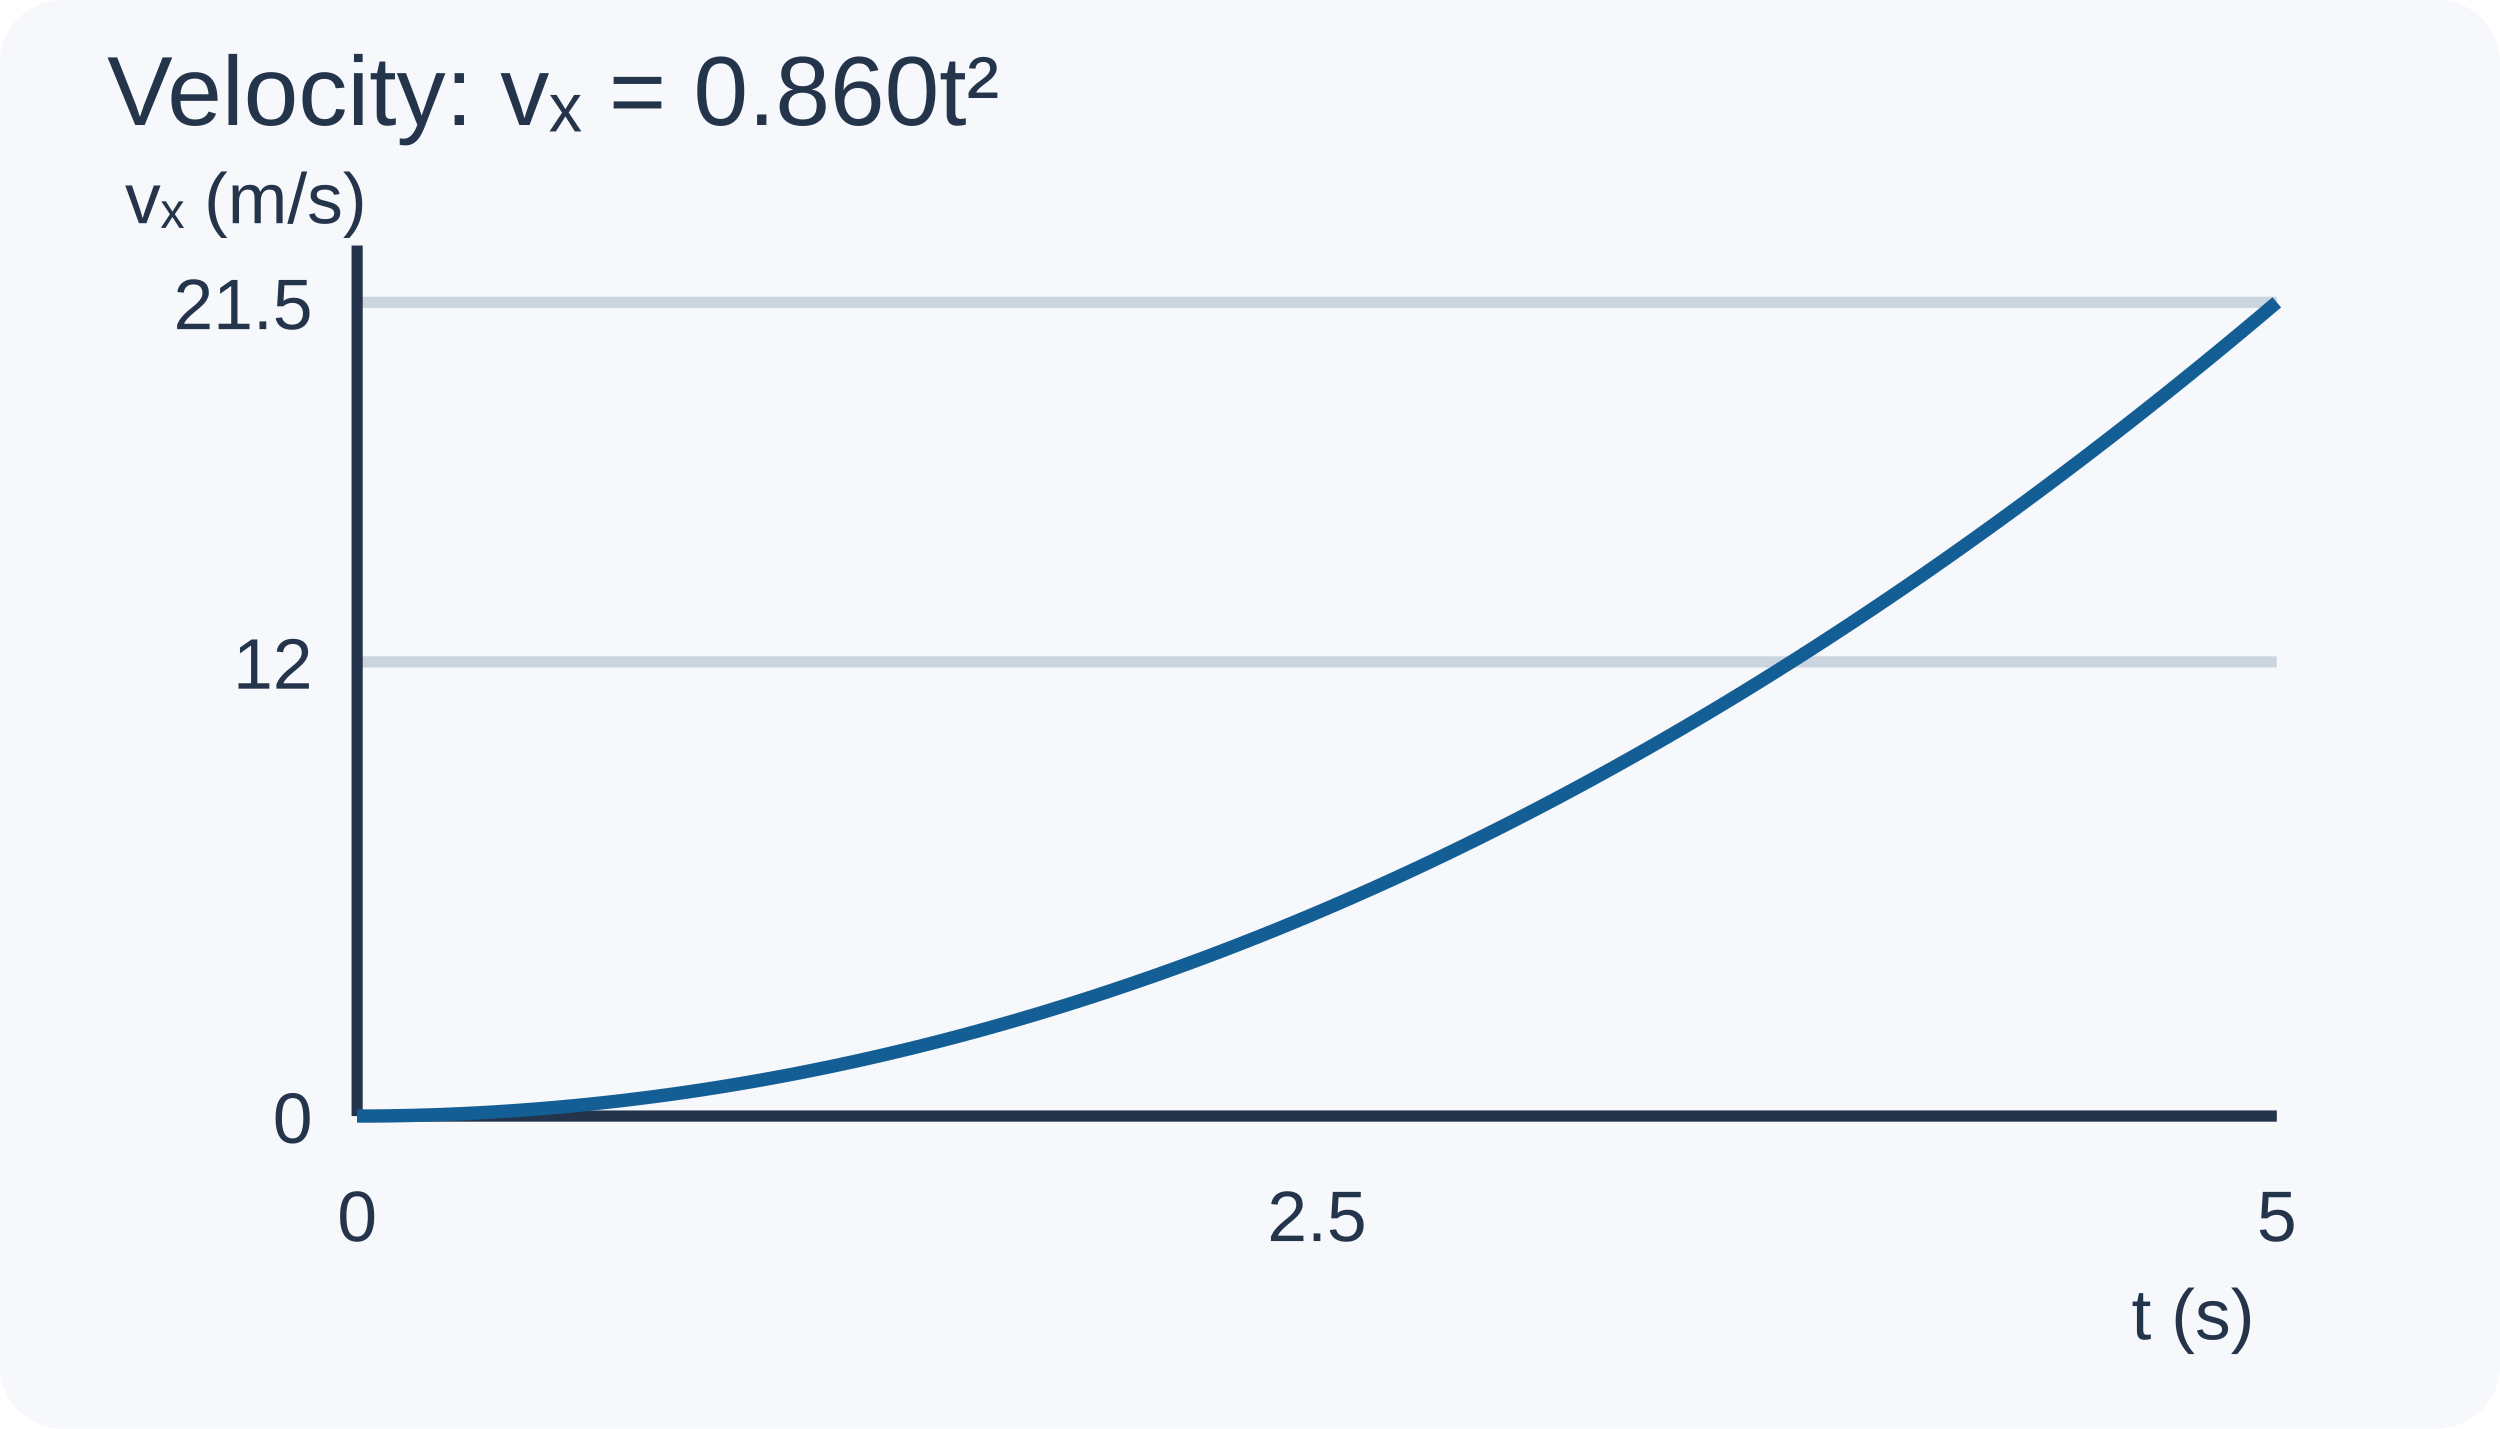
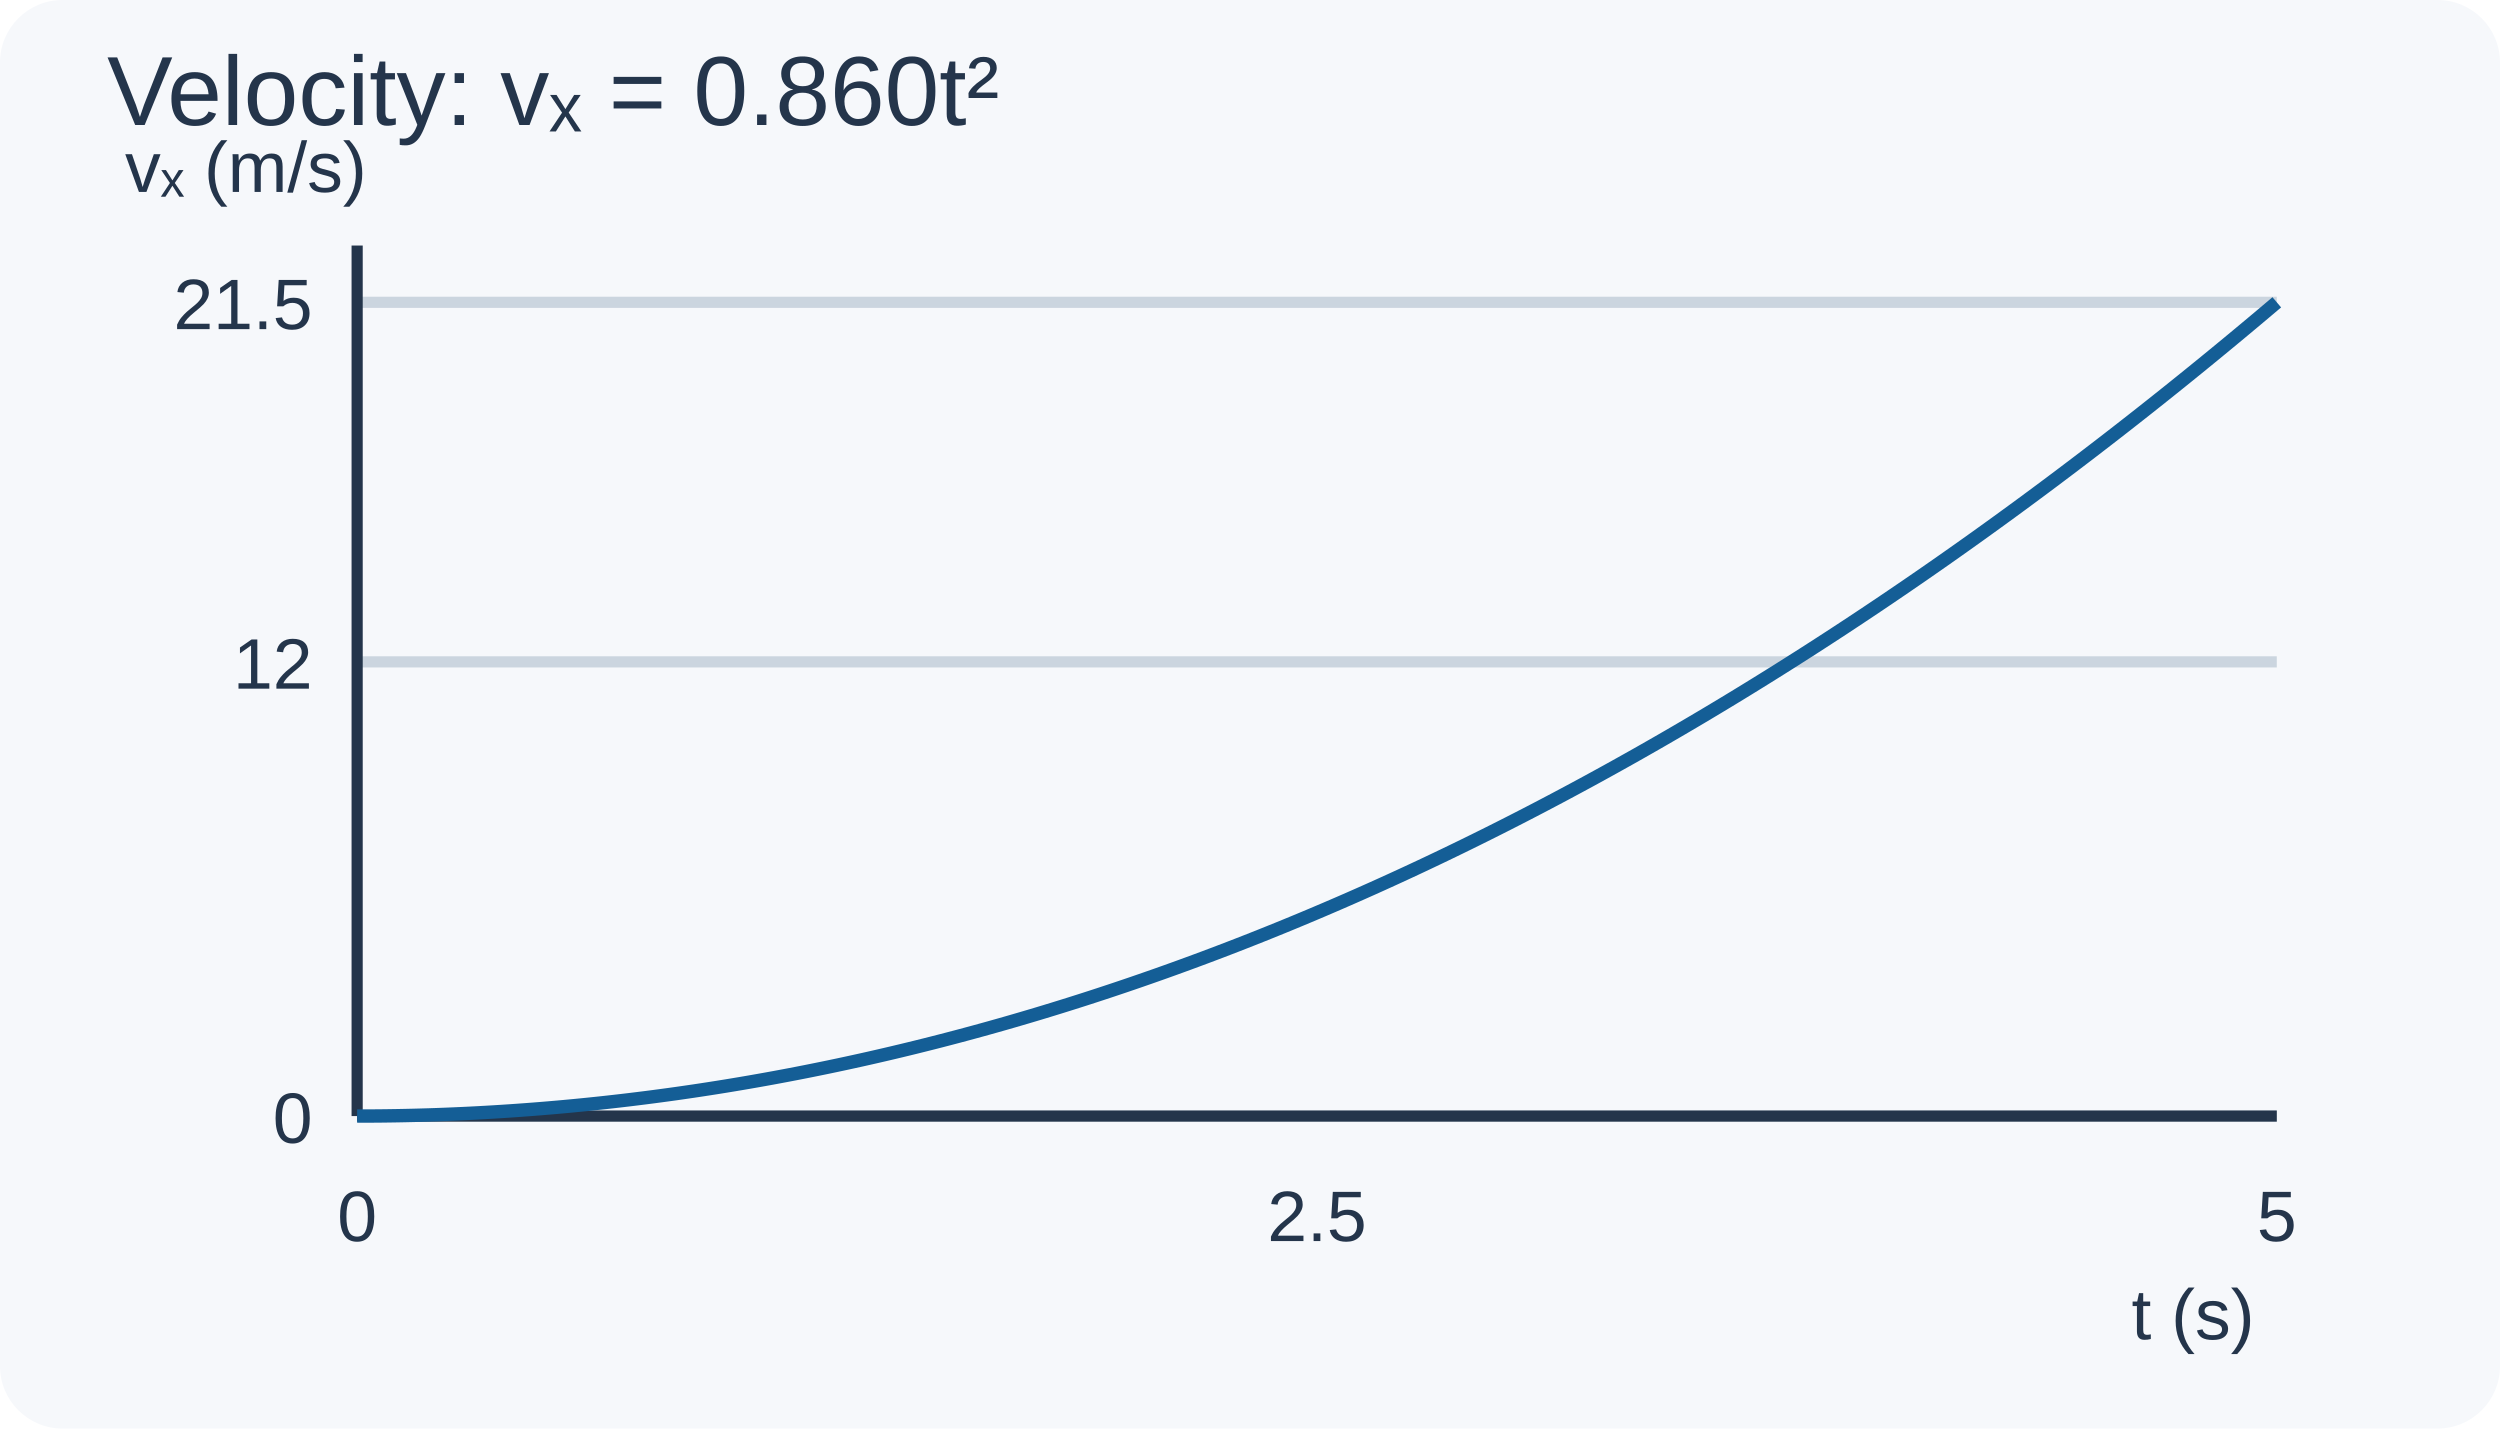
<svg xmlns="http://www.w3.org/2000/svg" viewBox="0 0 560 320" role="img" aria-label="Solution drawing for Exercise 2.14">
  <defs>
    <marker id="arrow" viewBox="0 0 10 10" refX="9" refY="5" markerWidth="7" markerHeight="7" orient="auto-start-reverse">
      <path d="M0 0 L10 5 L0 10z" fill="context-stroke" />
    </marker>
  </defs>
  <rect width="560" height="320" rx="14" fill="#f6f8fb" />
  <g font-family="Arial, sans-serif">
    <text x="24" y="28" font-size="22" fill="#24354b" text-anchor="start">Velocity: vₓ = 0.860t²</text>
-     <text x="28" y="50" font-size="16" fill="#24354b" text-anchor="start">vₓ (m/s)</text>
+     <text x="28" y="43" font-size="16" fill="#24354b" text-anchor="start">vₓ (m/s)</text>
    <path d="M80,250.0 L510,250.0" fill="none" stroke="#cbd5df" stroke-width="2.5" />
    <text x="70" y="256.0" font-size="16" fill="#24354b" text-anchor="end">0</text>
    <path d="M80,148.261 L510,148.261" fill="none" stroke="#cbd5df" stroke-width="2.5" />
    <text x="70" y="154.261" font-size="16" fill="#24354b" text-anchor="end">12</text>
    <path d="M80,67.717 L510,67.717" fill="none" stroke="#cbd5df" stroke-width="2.5" />
    <text x="70" y="73.717" font-size="16" fill="#24354b" text-anchor="end">21.5</text>
    <path d="M80,55 L80,250" fill="none" stroke="#24354b" stroke-width="2.5" />
    <path d="M80,250.0 L510,250.0" fill="none" stroke="#24354b" stroke-width="2.5" />
    <text x="80.0" y="278" font-size="16" fill="#24354b" text-anchor="middle">0</text>
    <text x="295.0" y="278" font-size="16" fill="#24354b" text-anchor="middle">2.5</text>
    <text x="510.0" y="278" font-size="16" fill="#24354b" text-anchor="middle">5</text>
    <text x="505" y="300" font-size="16" fill="#24354b" text-anchor="end">t (s)</text>
    <polyline points="80.000,250.000 81.792,249.997 83.583,249.987 85.375,249.972 87.167,249.949 88.958,249.921 90.750,249.886 92.542,249.845 94.333,249.797 96.125,249.744 97.917,249.684 99.708,249.617 101.500,249.544 103.292,249.465 105.083,249.380 106.875,249.288 108.667,249.190 110.458,249.085 112.250,248.975 114.042,248.858 115.833,248.734 117.625,248.604 119.417,248.468 121.208,248.326 123.000,248.177 124.792,248.022 126.583,247.861 128.375,247.693 130.167,247.519 131.958,247.339 133.750,247.152 135.542,246.959 137.333,246.759 139.125,246.554 140.917,246.342 142.708,246.123 144.500,245.899 146.292,245.668 148.083,245.430 149.875,245.187 151.667,244.937 153.458,244.680 155.250,244.418 157.042,244.149 158.833,243.873 160.625,243.592 162.417,243.304 164.208,243.009 166.000,242.709 167.792,242.402 169.583,242.088 171.375,241.769 173.167,241.443 174.958,241.111 176.750,240.772 178.542,240.427 180.333,240.076 182.125,239.718 183.917,239.354 185.708,238.984 187.500,238.607 189.292,238.224 191.083,237.835 192.875,237.440 194.667,237.038 196.458,236.629 198.250,236.215 200.042,235.794 201.833,235.367 203.625,234.933 205.417,234.493 207.208,234.047 209.000,233.595 210.792,233.136 212.583,232.670 214.375,232.199 216.167,231.721 217.958,231.237 219.750,230.746 221.542,230.250 223.333,229.746 225.125,229.237 226.917,228.721 228.708,228.199 230.500,227.670 232.292,227.136 234.083,226.594 235.875,226.047 237.667,225.493 239.458,224.933 241.250,224.367 243.042,223.794 244.833,223.215 246.625,222.629 248.417,222.037 250.208,221.439 252.000,220.835 253.792,220.224 255.583,219.607 257.375,218.983 259.167,218.354 260.958,217.718 262.750,217.075 264.542,216.426 266.333,215.771 268.125,215.110 269.917,214.442 271.708,213.768 273.500,213.088 275.292,212.401 277.083,211.708 278.875,211.009 280.667,210.303 282.458,209.591 284.250,208.872 286.042,208.148 287.833,207.417 289.625,206.679 291.417,205.936 293.208,205.186 295.000,204.429 296.792,203.667 298.583,202.898 300.375,202.122 302.167,201.341 303.958,200.553 305.750,199.758 307.542,198.958 309.333,198.151 311.125,197.337 312.917,196.518 314.708,195.692 316.500,194.860 318.292,194.021 320.083,193.176 321.875,192.325 323.667,191.467 325.458,190.603 327.250,189.733 329.042,188.856 330.833,187.973 332.625,187.084 334.417,186.188 336.208,185.287 338.000,184.378 339.792,183.464 341.583,182.543 343.375,181.616 345.167,180.682 346.958,179.742 348.750,178.796 350.542,177.843 352.333,176.884 354.125,175.919 355.917,174.948 357.708,173.970 359.500,172.986 361.292,171.995 363.083,170.998 364.875,169.995 366.667,168.986 368.458,167.970 370.250,166.947 372.042,165.919 373.833,164.884 375.625,163.843 377.417,162.795 379.208,161.742 381.000,160.682 382.792,159.615 384.583,158.542 386.375,157.463 388.167,156.378 389.958,155.286 391.750,154.188 393.542,153.083 395.333,151.972 397.125,150.855 398.917,149.732 400.708,148.602 402.500,147.466 404.292,146.324 406.083,145.175 407.875,144.020 409.667,142.858 411.458,141.691 413.250,140.517 415.042,139.336 416.833,138.149 418.625,136.956 420.417,135.757 422.208,134.551 424.000,133.339 425.792,132.121 427.583,130.896 429.375,129.665 431.167,128.428 432.958,127.184 434.750,125.934 436.542,124.678 438.333,123.415 440.125,122.146 441.917,120.870 443.708,119.589 445.500,118.301 447.292,117.006 449.083,115.706 450.875,114.399 452.667,113.086 454.458,111.766 456.250,110.440 458.042,109.108 459.833,107.769 461.625,106.424 463.417,105.073 465.208,103.715 467.000,102.351 468.792,100.981 470.583,99.604 472.375,98.221 474.167,96.832 475.958,95.436 477.750,94.034 479.542,92.626 481.333,91.212 483.125,89.791 484.917,88.363 486.708,86.930 488.500,85.490 490.292,84.044 492.083,82.591 493.875,81.132 495.667,79.667 497.458,78.195 499.250,76.718 501.042,75.233 502.833,73.743 504.625,72.246 506.417,70.743 508.208,69.233 510.000,67.717" fill="none" stroke="#145e96" stroke-width="3" />
  </g>
</svg>
